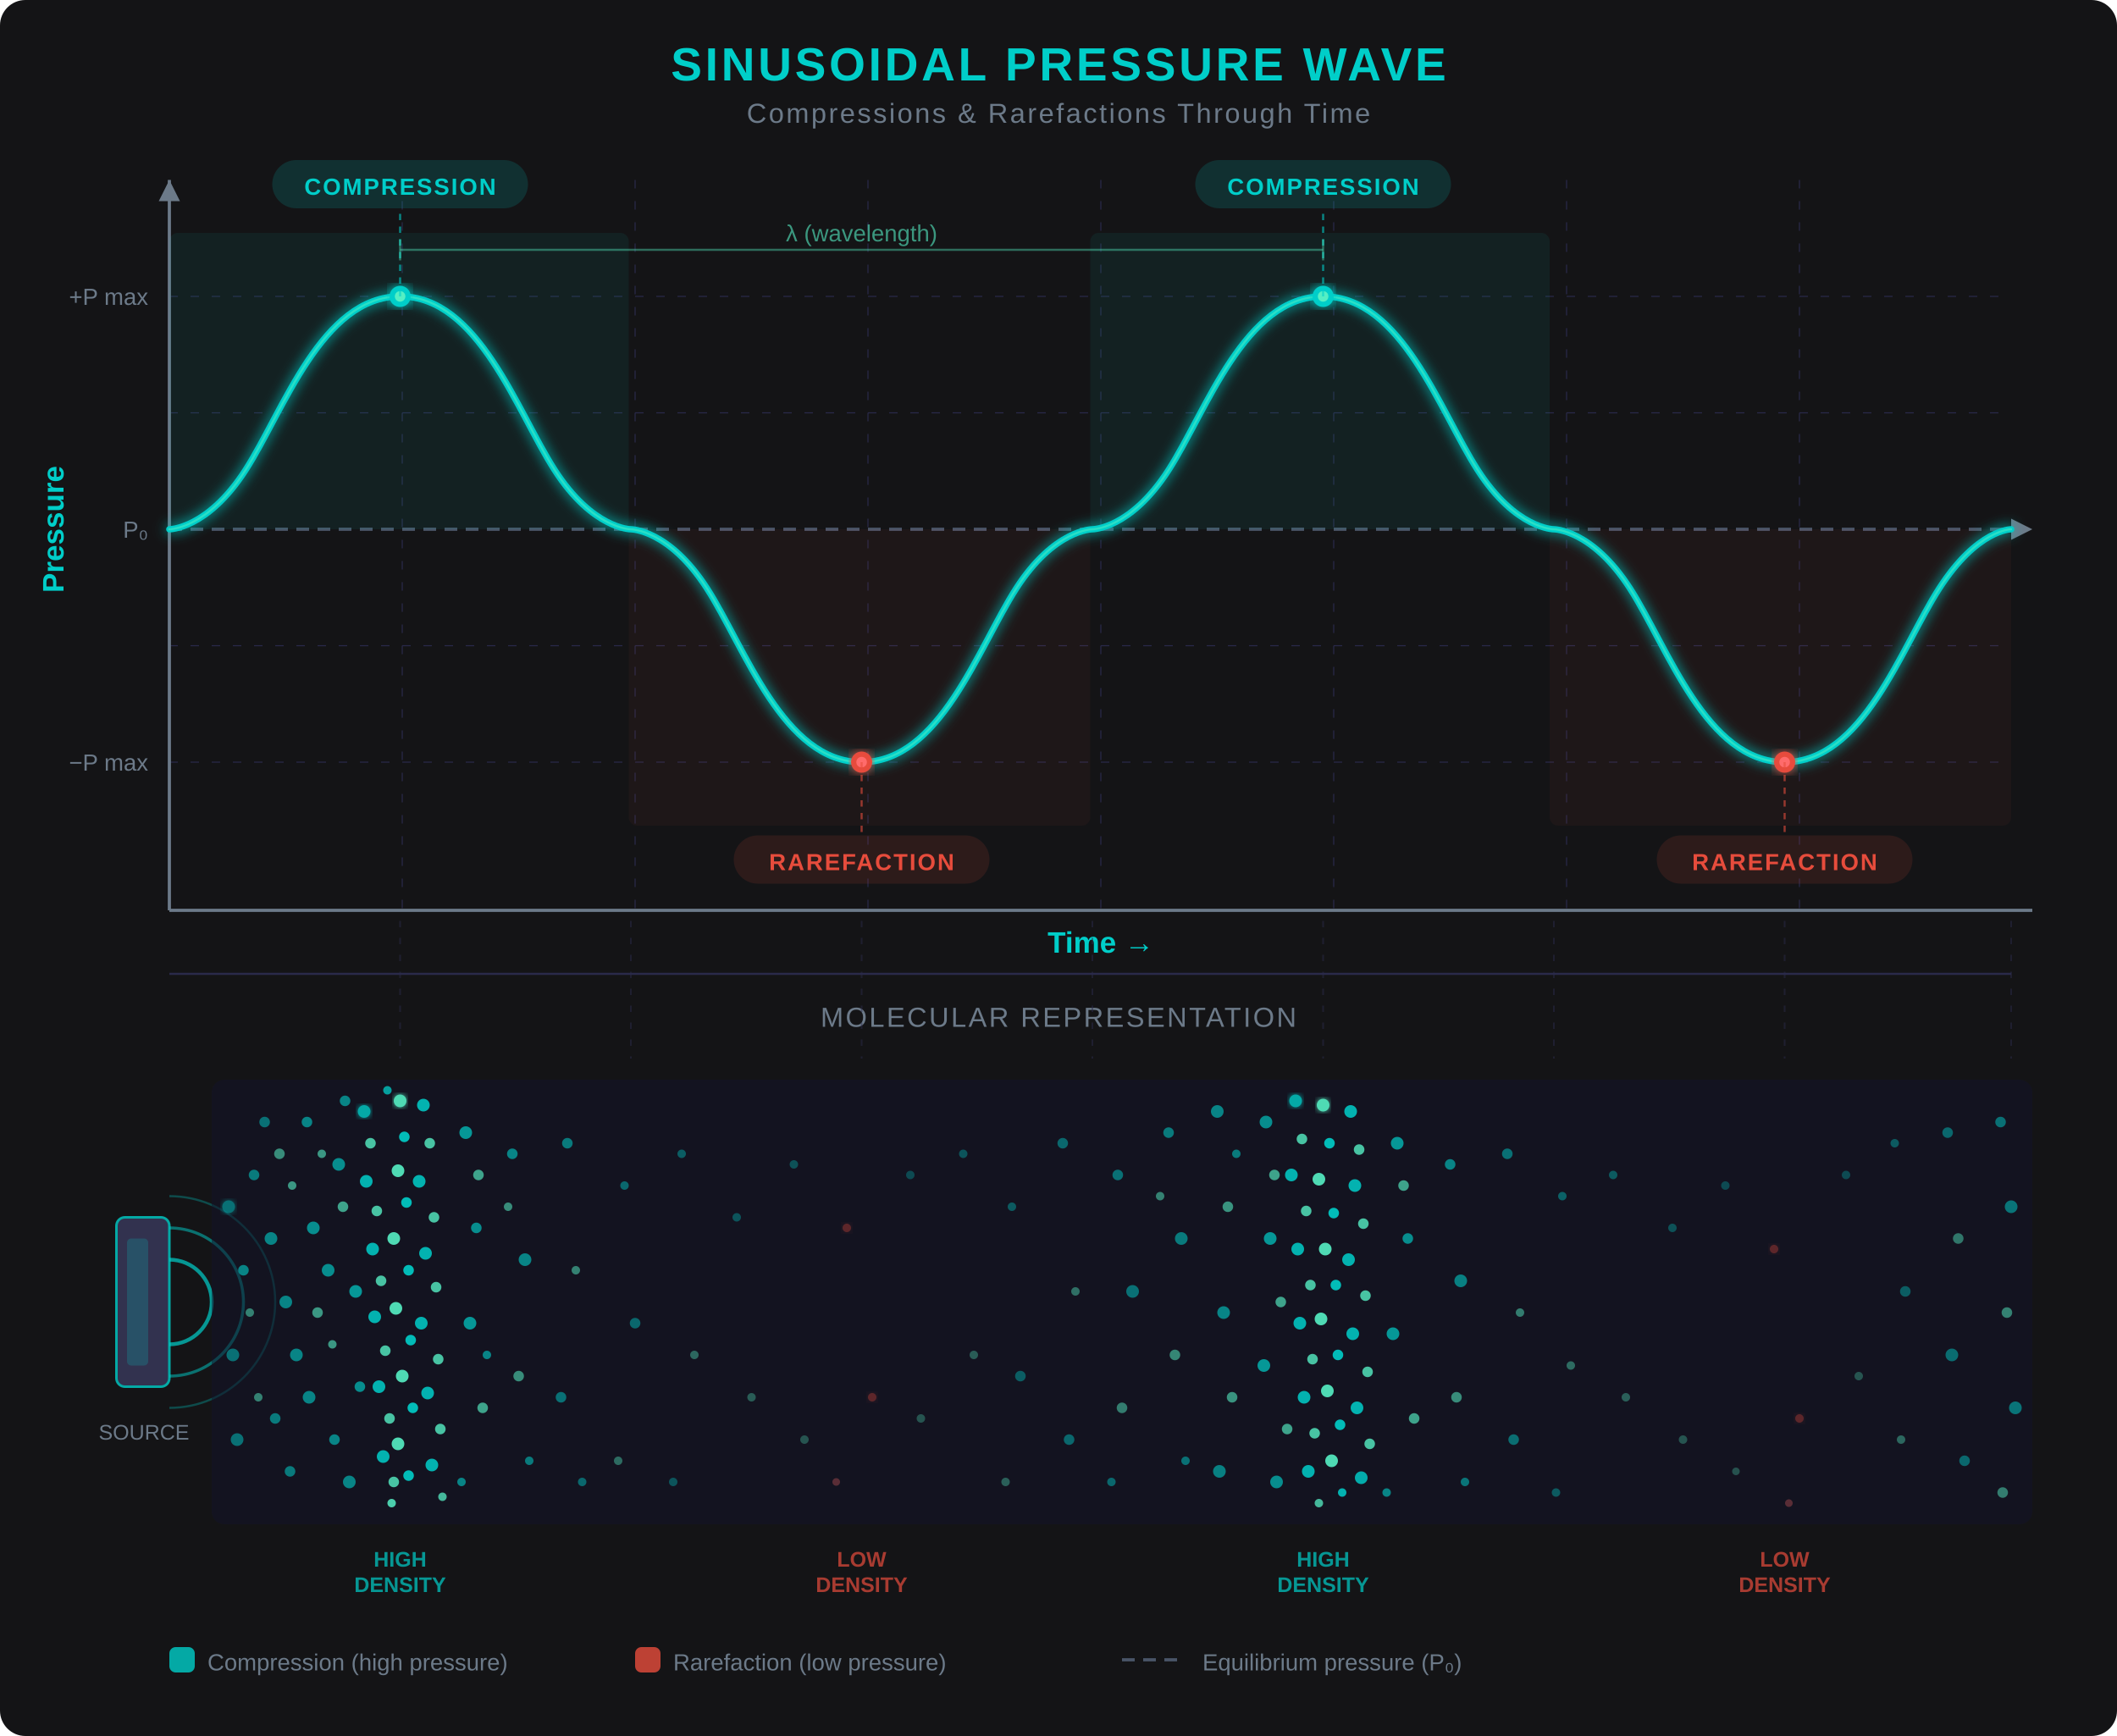
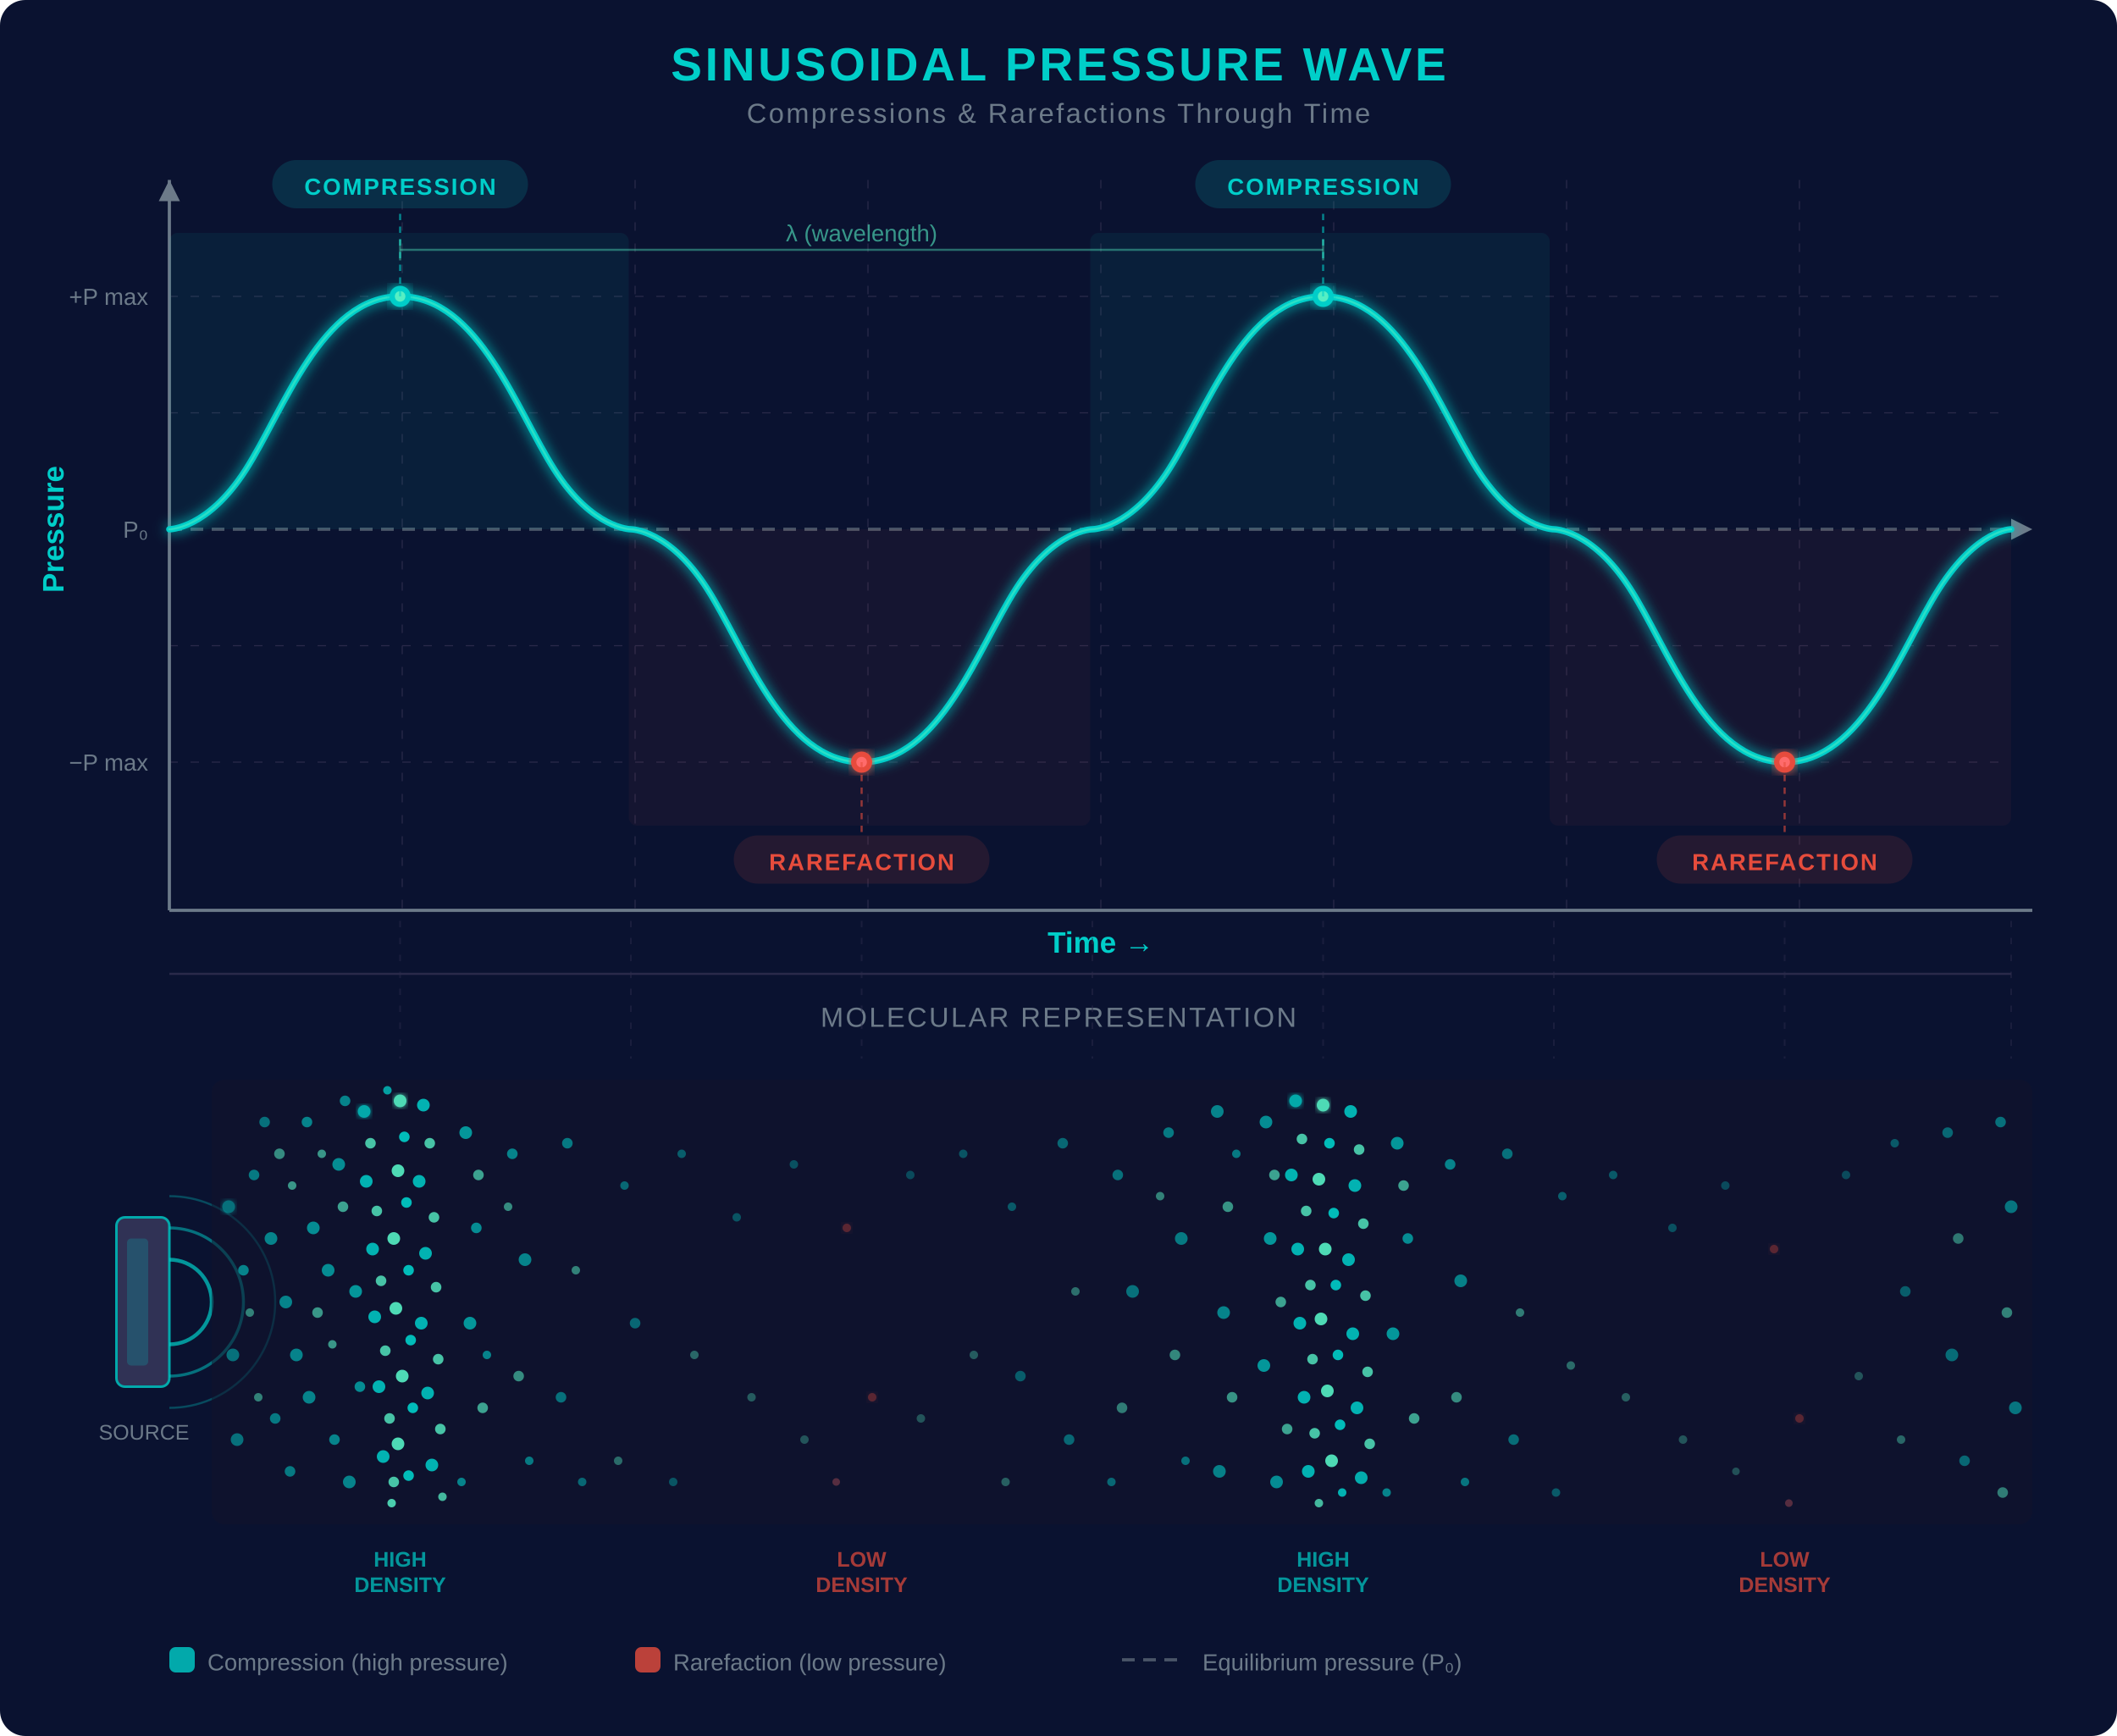
<svg xmlns="http://www.w3.org/2000/svg" viewBox="0 0 1000 820" width="1000" height="820">
  <defs>
    <linearGradient id="waveGrad" x1="0%" y1="0%" x2="100%" y2="0%">
      <stop offset="0%" stop-color="#00CEC9" stop-opacity="0.6" />
      <stop offset="50%" stop-color="#00B894" stop-opacity="1" />
      <stop offset="100%" stop-color="#00CEC9" stop-opacity="0.6" />
    </linearGradient>
    <filter id="glow">
      <feGaussianBlur stdDeviation="3" result="coloredBlur" />
      <feMerge>
        <feMergeNode in="coloredBlur" />
        <feMergeNode in="SourceGraphic" />
      </feMerge>
    </filter>
    <filter id="glowRed">
      <feGaussianBlur stdDeviation="2.5" result="coloredBlur" />
      <feMerge>
        <feMergeNode in="coloredBlur" />
        <feMergeNode in="SourceGraphic" />
      </feMerge>
    </filter>
    <filter id="glowSoft">
      <feGaussianBlur stdDeviation="1.5" result="coloredBlur" />
      <feMerge>
        <feMergeNode in="coloredBlur" />
        <feMergeNode in="SourceGraphic" />
      </feMerge>
    </filter>
    <linearGradient id="bgGrad" x1="0%" y1="0%" x2="0%" y2="100%">
-       <stop offset="0%" stop-color="#141416" />
-       <stop offset="100%" stop-color="#141416" />
+       <stop offset="0%" stop-color="#0a1230" />
+       <stop offset="100%" stop-color="#0a1230" />
    </linearGradient>
    <radialGradient id="particleGrad" cx="50%" cy="50%" r="50%">
      <stop offset="0%" stop-color="#55efc4" stop-opacity="0.9" />
      <stop offset="100%" stop-color="#00CEC9" stop-opacity="0.5" />
    </radialGradient>
    <radialGradient id="sourceGrad" cx="0%" cy="50%" r="100%">
      <stop offset="0%" stop-color="#00CEC9" stop-opacity="0.4" />
      <stop offset="100%" stop-color="#00CEC9" stop-opacity="0" />
    </radialGradient>
  </defs>
  <rect width="1000" height="820" fill="url(#bgGrad)" rx="12" />
  <text x="500" y="38" text-anchor="middle" fill="#00CEC9" font-family="Segoe UI, Arial, sans-serif" font-size="22" font-weight="bold" letter-spacing="1.5">SINUSOIDAL PRESSURE WAVE</text>
  <text x="500" y="58" text-anchor="middle" fill="#6c7a89" font-family="Segoe UI, Arial, sans-serif" font-size="13" letter-spacing="1">Compressions &amp; Rarefactions Through Time</text>
  <g stroke="#2a2a4a" stroke-width="0.5" stroke-dasharray="4,6">
    <line x1="80" y1="140" x2="950" y2="140" />
    <line x1="80" y1="195" x2="950" y2="195" />
    <line x1="80" y1="250" x2="950" y2="250" />
    <line x1="80" y1="305" x2="950" y2="305" />
    <line x1="80" y1="360" x2="950" y2="360" />
    <line x1="190" y1="85" x2="190" y2="430" />
    <line x1="300" y1="85" x2="300" y2="430" />
    <line x1="410" y1="85" x2="410" y2="430" />
    <line x1="520" y1="85" x2="520" y2="430" />
    <line x1="630" y1="85" x2="630" y2="430" />
    <line x1="740" y1="85" x2="740" y2="430" />
    <line x1="850" y1="85" x2="850" y2="430" />
  </g>
  <line x1="80" y1="250" x2="960" y2="250" stroke="#4a5568" stroke-width="1.5" stroke-dasharray="6,4" />
  <line x1="80" y1="85" x2="80" y2="430" stroke="#6c7a89" stroke-width="1.5" />
  <line x1="80" y1="430" x2="960" y2="430" stroke="#6c7a89" stroke-width="1.5" />
  <polygon points="960,250 950,245 950,255" fill="#6c7a89" />
  <polygon points="80,85 75,95 85,95" fill="#6c7a89" />
  <text x="30" y="250" text-anchor="middle" fill="#00CEC9" font-family="Segoe UI, Arial, sans-serif" font-size="14" font-weight="600" transform="rotate(-90, 30, 250)">Pressure</text>
  <text x="520" y="450" text-anchor="middle" fill="#00CEC9" font-family="Segoe UI, Arial, sans-serif" font-size="14" font-weight="600">Time →</text>
  <text x="70" y="144" text-anchor="end" fill="#6c7a89" font-family="Segoe UI, Arial, sans-serif" font-size="11">+P max</text>
  <text x="70" y="254" text-anchor="end" fill="#6c7a89" font-family="Segoe UI, Arial, sans-serif" font-size="11">P₀</text>
  <text x="70" y="364" text-anchor="end" fill="#6c7a89" font-family="Segoe UI, Arial, sans-serif" font-size="11">−P max</text>
  <g opacity="0.07">
    <rect x="80" y="110" width="217" height="140" rx="4" fill="#00CEC9" />
    <rect x="515" y="110" width="217" height="140" rx="4" fill="#00CEC9" />
  </g>
  <g opacity="0.05">
    <rect x="297" y="250" width="218" height="140" rx="4" fill="#E74C3C" />
    <rect x="732" y="250" width="218" height="140" rx="4" fill="#E74C3C" />
  </g>
  <path d="M 80 250            C 80 250, 98 250, 116 222            C 134 194, 152 140, 189 140            C 226 140, 244 194, 262 222            C 280 250, 298 250, 298 250            C 298 250, 316 250, 334 278            C 352 306, 370 360, 407 360            C 444 360, 462 306, 480 278            C 498 250, 516 250, 516 250            C 516 250, 534 250, 552 222            C 570 194, 588 140, 625 140            C 662 140, 680 194, 698 222            C 716 250, 734 250, 734 250            C 734 250, 752 250, 770 278            C 788 306, 806 360, 843 360            C 880 360, 898 306, 916 278            C 934 250, 950 250, 950 250" fill="none" stroke="#00CEC9" stroke-width="3" filter="url(#glow)" stroke-linecap="round" />
  <path d="M 80 250            C 80 250, 98 250, 116 222            C 134 194, 152 140, 189 140            C 226 140, 244 194, 262 222            C 280 250, 298 250, 298 250            C 298 250, 316 250, 334 278            C 352 306, 370 360, 407 360            C 444 360, 462 306, 480 278            C 498 250, 516 250, 516 250            C 516 250, 534 250, 552 222            C 570 194, 588 140, 625 140            C 662 140, 680 194, 698 222            C 716 250, 734 250, 734 250            C 734 250, 752 250, 770 278            C 788 306, 806 360, 843 360            C 880 360, 898 306, 916 278            C 934 250, 950 250, 950 250" fill="none" stroke="#55efc4" stroke-width="1" opacity="0.5" stroke-linecap="round" />
  <circle cx="189" cy="140" r="5" fill="#00CEC9" filter="url(#glow)" />
  <circle cx="189" cy="140" r="2.5" fill="#55efc4" />
  <circle cx="625" cy="140" r="5" fill="#00CEC9" filter="url(#glow)" />
  <circle cx="625" cy="140" r="2.5" fill="#55efc4" />
  <circle cx="407" cy="360" r="5" fill="#E74C3C" filter="url(#glowRed)" />
  <circle cx="407" cy="360" r="2.5" fill="#FF6B6B" />
  <circle cx="843" cy="360" r="5" fill="#E74C3C" filter="url(#glowRed)" />
  <circle cx="843" cy="360" r="2.5" fill="#FF6B6B" />
  <line x1="189" y1="140" x2="189" y2="98" stroke="#00CEC9" stroke-width="1" stroke-dasharray="3,3" opacity="0.6" />
  <rect x="129" y="76" width="120" height="22" rx="11" fill="#00CEC9" opacity="0.15" stroke="#00CEC9" stroke-width="0.8" />
  <text x="189" y="92" text-anchor="middle" fill="#00CEC9" font-family="Segoe UI, Arial, sans-serif" font-size="11" font-weight="bold" letter-spacing="0.8">COMPRESSION</text>
  <line x1="625" y1="140" x2="625" y2="98" stroke="#00CEC9" stroke-width="1" stroke-dasharray="3,3" opacity="0.6" />
  <rect x="565" y="76" width="120" height="22" rx="11" fill="#00CEC9" opacity="0.15" stroke="#00CEC9" stroke-width="0.8" />
  <text x="625" y="92" text-anchor="middle" fill="#00CEC9" font-family="Segoe UI, Arial, sans-serif" font-size="11" font-weight="bold" letter-spacing="0.8">COMPRESSION</text>
  <line x1="407" y1="360" x2="407" y2="395" stroke="#E74C3C" stroke-width="1" stroke-dasharray="3,3" opacity="0.6" />
  <rect x="347" y="395" width="120" height="22" rx="11" fill="#E74C3C" opacity="0.12" stroke="#E74C3C" stroke-width="0.8" />
  <text x="407" y="411" text-anchor="middle" fill="#E74C3C" font-family="Segoe UI, Arial, sans-serif" font-size="11" font-weight="bold" letter-spacing="0.8">RAREFACTION</text>
  <line x1="843" y1="360" x2="843" y2="395" stroke="#E74C3C" stroke-width="1" stroke-dasharray="3,3" opacity="0.6" />
  <rect x="783" y="395" width="120" height="22" rx="11" fill="#E74C3C" opacity="0.12" stroke="#E74C3C" stroke-width="0.8" />
  <text x="843" y="411" text-anchor="middle" fill="#E74C3C" font-family="Segoe UI, Arial, sans-serif" font-size="11" font-weight="bold" letter-spacing="0.8">RAREFACTION</text>
  <line x1="189" y1="118" x2="625" y2="118" stroke="#55efc4" stroke-width="1" opacity="0.4" />
  <line x1="189" y1="113" x2="189" y2="123" stroke="#55efc4" stroke-width="1" opacity="0.4" />
  <line x1="625" y1="113" x2="625" y2="123" stroke="#55efc4" stroke-width="1" opacity="0.4" />
  <text x="407" y="114" text-anchor="middle" fill="#55efc4" font-family="Segoe UI, Arial, sans-serif" font-size="11" opacity="0.6">λ (wavelength)</text>
  <line x1="80" y1="460" x2="950" y2="460" stroke="#2a2a4a" stroke-width="1" />
  <text x="500" y="485" text-anchor="middle" fill="#6c7a89" font-family="Segoe UI, Arial, sans-serif" font-size="13" letter-spacing="1">MOLECULAR REPRESENTATION</text>
  <g stroke="#2a2a4a" stroke-width="0.8" stroke-dasharray="3,5" opacity="0.5">
    <line x1="189" y1="435" x2="189" y2="500" />
    <line x1="298" y1="435" x2="298" y2="500" />
    <line x1="407" y1="435" x2="407" y2="500" />
    <line x1="516" y1="435" x2="516" y2="500" />
    <line x1="625" y1="435" x2="625" y2="500" />
    <line x1="734" y1="435" x2="734" y2="500" />
    <line x1="843" y1="435" x2="843" y2="500" />
    <line x1="950" y1="435" x2="950" y2="500" />
  </g>
  <g transform="translate(80, 615)">
    <rect x="-25" y="-40" width="25" height="80" rx="4" fill="#3a3a5e" stroke="#00CEC9" stroke-width="1.2" opacity="0.8" />
    <rect x="-20" y="-30" width="10" height="60" rx="2" fill="#00CEC9" opacity="0.2" />
    <path d="M 0,-20 A 20,20 0 0,1 0,20" fill="none" stroke="#00CEC9" stroke-width="1.8" opacity="0.7" />
    <path d="M 0,-35 A 35,35 0 0,1 0,35" fill="none" stroke="#00CEC9" stroke-width="1.4" opacity="0.5" />
    <path d="M 0,-50 A 50,50 0 0,1 0,50" fill="none" stroke="#00CEC9" stroke-width="1" opacity="0.3" />
    <text x="-12" y="65" text-anchor="middle" fill="#6c7a89" font-family="Segoe UI, Arial, sans-serif" font-size="10">SOURCE</text>
  </g>
  <rect x="100" y="510" width="860" height="210" rx="6" fill="#12122a" opacity="0.5" />
  <circle cx="108" cy="570" r="3" fill="#00CEC9" opacity="0.5" filter="url(#glowSoft)" />
  <circle cx="115" cy="600" r="2.5" fill="#00CEC9" opacity="0.6" />
  <circle cx="110" cy="640" r="3" fill="#00CEC9" opacity="0.5" />
  <circle cx="120" cy="555" r="2.5" fill="#00CEC9" opacity="0.55" />
  <circle cx="118" cy="620" r="2" fill="#55efc4" opacity="0.5" />
  <circle cx="112" cy="680" r="3" fill="#00CEC9" opacity="0.5" />
  <circle cx="125" cy="530" r="2.5" fill="#00CEC9" opacity="0.5" />
  <circle cx="122" cy="660" r="2" fill="#55efc4" opacity="0.5" />
  <circle cx="128" cy="585" r="3" fill="#00CEC9" opacity="0.6" />
  <circle cx="132" cy="545" r="2.5" fill="#55efc4" opacity="0.55" />
  <circle cx="135" cy="615" r="3" fill="#00CEC9" opacity="0.6" />
  <circle cx="130" cy="670" r="2.5" fill="#00CEC9" opacity="0.55" />
  <circle cx="138" cy="560" r="2" fill="#55efc4" opacity="0.6" />
  <circle cx="140" cy="640" r="3" fill="#00CEC9" opacity="0.6" />
  <circle cx="137" cy="695" r="2.5" fill="#00CEC9" opacity="0.55" />
  <circle cx="145" cy="530" r="2.5" fill="#00CEC9" opacity="0.6" />
  <circle cx="148" cy="580" r="3" fill="#00CEC9" opacity="0.65" />
  <circle cx="150" cy="620" r="2.5" fill="#55efc4" opacity="0.6" />
  <circle cx="146" cy="660" r="3" fill="#00CEC9" opacity="0.6" />
  <circle cx="152" cy="545" r="2" fill="#55efc4" opacity="0.6" />
  <circle cx="155" cy="600" r="3" fill="#00CEC9" opacity="0.65" />
  <circle cx="158" cy="680" r="2.5" fill="#00CEC9" opacity="0.6" />
  <circle cx="160" cy="550" r="3" fill="#00CEC9" opacity="0.65" />
  <circle cx="157" cy="635" r="2" fill="#55efc4" opacity="0.6" />
  <circle cx="163" cy="520" r="2.5" fill="#00CEC9" opacity="0.6" />
  <circle cx="165" cy="700" r="3" fill="#00CEC9" opacity="0.6" />
  <circle cx="162" cy="570" r="2.5" fill="#55efc4" opacity="0.65" />
  <circle cx="168" cy="610" r="3" fill="#00CEC9" opacity="0.7" />
  <circle cx="170" cy="655" r="2.5" fill="#00CEC9" opacity="0.65" />
  <circle cx="172" cy="525" r="3" fill="#00CEC9" opacity="0.8" filter="url(#glowSoft)" />
  <circle cx="175" cy="540" r="2.5" fill="#55efc4" opacity="0.8" />
  <circle cx="173" cy="558" r="3" fill="#00CEC9" opacity="0.85" />
  <circle cx="178" cy="572" r="2.5" fill="#55efc4" opacity="0.8" />
  <circle cx="176" cy="590" r="3" fill="#00CEC9" opacity="0.85" />
  <circle cx="180" cy="605" r="2.5" fill="#55efc4" opacity="0.8" />
  <circle cx="177" cy="622" r="3" fill="#00CEC9" opacity="0.85" />
  <circle cx="182" cy="638" r="2.5" fill="#55efc4" opacity="0.8" />
  <circle cx="179" cy="655" r="3" fill="#00CEC9" opacity="0.85" />
  <circle cx="184" cy="670" r="2.5" fill="#55efc4" opacity="0.8" />
  <circle cx="181" cy="688" r="3" fill="#00CEC9" opacity="0.85" />
  <circle cx="186" cy="700" r="2.5" fill="#55efc4" opacity="0.8" />
  <circle cx="183" cy="515" r="2" fill="#00CEC9" opacity="0.75" />
  <circle cx="189" cy="520" r="3" fill="#55efc4" opacity="0.9" filter="url(#glowSoft)" />
  <circle cx="191" cy="537" r="2.5" fill="#00CEC9" opacity="0.9" />
  <circle cx="188" cy="553" r="3" fill="#55efc4" opacity="0.9" />
  <circle cx="192" cy="568" r="2.5" fill="#00CEC9" opacity="0.9" />
  <circle cx="186" cy="585" r="3" fill="#55efc4" opacity="0.9" />
  <circle cx="193" cy="600" r="2.5" fill="#00CEC9" opacity="0.9" />
  <circle cx="187" cy="618" r="3" fill="#55efc4" opacity="0.9" />
  <circle cx="194" cy="633" r="2.5" fill="#00CEC9" opacity="0.9" />
  <circle cx="190" cy="650" r="3" fill="#55efc4" opacity="0.9" />
  <circle cx="195" cy="665" r="2.5" fill="#00CEC9" opacity="0.9" />
  <circle cx="188" cy="682" r="3" fill="#55efc4" opacity="0.9" />
  <circle cx="193" cy="697" r="2.5" fill="#00CEC9" opacity="0.9" />
  <circle cx="185" cy="710" r="2" fill="#55efc4" opacity="0.85" />
  <circle cx="200" cy="522" r="3" fill="#00CEC9" opacity="0.85" />
  <circle cx="203" cy="540" r="2.5" fill="#55efc4" opacity="0.8" />
  <circle cx="198" cy="558" r="3" fill="#00CEC9" opacity="0.85" />
  <circle cx="205" cy="575" r="2.5" fill="#55efc4" opacity="0.8" />
  <circle cx="201" cy="592" r="3" fill="#00CEC9" opacity="0.85" />
  <circle cx="206" cy="608" r="2.5" fill="#55efc4" opacity="0.8" />
  <circle cx="199" cy="625" r="3" fill="#00CEC9" opacity="0.85" />
  <circle cx="207" cy="642" r="2.5" fill="#55efc4" opacity="0.8" />
  <circle cx="202" cy="658" r="3" fill="#00CEC9" opacity="0.85" />
  <circle cx="208" cy="675" r="2.5" fill="#55efc4" opacity="0.8" />
  <circle cx="204" cy="692" r="3" fill="#00CEC9" opacity="0.85" />
  <circle cx="209" cy="707" r="2" fill="#55efc4" opacity="0.75" />
  <circle cx="220" cy="535" r="3" fill="#00CEC9" opacity="0.7" />
  <circle cx="225" cy="580" r="2.5" fill="#00CEC9" opacity="0.65" />
  <circle cx="222" cy="625" r="3" fill="#00CEC9" opacity="0.7" />
  <circle cx="228" cy="665" r="2.5" fill="#55efc4" opacity="0.65" />
  <circle cx="218" cy="700" r="2" fill="#00CEC9" opacity="0.6" />
  <circle cx="226" cy="555" r="2.5" fill="#55efc4" opacity="0.65" />
  <circle cx="230" cy="640" r="2" fill="#00CEC9" opacity="0.6" />
  <circle cx="242" cy="545" r="2.5" fill="#00CEC9" opacity="0.6" />
  <circle cx="248" cy="595" r="3" fill="#00CEC9" opacity="0.6" />
  <circle cx="245" cy="650" r="2.5" fill="#55efc4" opacity="0.55" />
  <circle cx="250" cy="690" r="2" fill="#00CEC9" opacity="0.55" />
  <circle cx="240" cy="570" r="2" fill="#55efc4" opacity="0.55" />
  <circle cx="268" cy="540" r="2.5" fill="#00CEC9" opacity="0.55" />
  <circle cx="272" cy="600" r="2" fill="#55efc4" opacity="0.5" />
  <circle cx="265" cy="660" r="2.5" fill="#00CEC9" opacity="0.5" />
  <circle cx="275" cy="700" r="2" fill="#00CEC9" opacity="0.45" />
  <circle cx="295" cy="560" r="2" fill="#00CEC9" opacity="0.45" />
  <circle cx="300" cy="625" r="2.5" fill="#00CEC9" opacity="0.45" />
  <circle cx="292" cy="690" r="2" fill="#55efc4" opacity="0.4" />
  <circle cx="322" cy="545" r="2" fill="#00CEC9" opacity="0.4" />
  <circle cx="328" cy="640" r="2" fill="#55efc4" opacity="0.38" />
  <circle cx="318" cy="700" r="2" fill="#00CEC9" opacity="0.35" />
  <circle cx="348" cy="575" r="2" fill="#00CEC9" opacity="0.35" />
  <circle cx="355" cy="660" r="2" fill="#55efc4" opacity="0.33" />
  <circle cx="375" cy="550" r="2" fill="#00CEC9" opacity="0.33" />
  <circle cx="380" cy="680" r="2" fill="#55efc4" opacity="0.3" />
  <circle cx="400" cy="580" r="2" fill="#E74C3C" opacity="0.35" filter="url(#glowRed)" />
  <circle cx="412" cy="660" r="2" fill="#E74C3C" opacity="0.35" filter="url(#glowRed)" />
  <circle cx="395" cy="700" r="1.8" fill="#FF6B6B" opacity="0.3" />
  <circle cx="430" cy="555" r="2" fill="#00CEC9" opacity="0.3" />
  <circle cx="435" cy="670" r="2" fill="#55efc4" opacity="0.3" />
  <circle cx="455" cy="545" r="2" fill="#00CEC9" opacity="0.35" />
  <circle cx="460" cy="640" r="2" fill="#55efc4" opacity="0.33" />
  <circle cx="478" cy="570" r="2" fill="#00CEC9" opacity="0.38" />
  <circle cx="482" cy="650" r="2.5" fill="#00CEC9" opacity="0.4" />
  <circle cx="475" cy="700" r="2" fill="#55efc4" opacity="0.35" />
  <circle cx="502" cy="540" r="2.5" fill="#00CEC9" opacity="0.45" />
  <circle cx="508" cy="610" r="2" fill="#55efc4" opacity="0.42" />
  <circle cx="505" cy="680" r="2.5" fill="#00CEC9" opacity="0.45" />
  <circle cx="528" cy="555" r="2.5" fill="#00CEC9" opacity="0.5" />
  <circle cx="535" cy="610" r="3" fill="#00CEC9" opacity="0.5" />
  <circle cx="530" cy="665" r="2.5" fill="#55efc4" opacity="0.48" />
  <circle cx="525" cy="700" r="2" fill="#00CEC9" opacity="0.45" />
  <circle cx="552" cy="535" r="2.5" fill="#00CEC9" opacity="0.55" />
  <circle cx="558" cy="585" r="3" fill="#00CEC9" opacity="0.55" />
  <circle cx="555" cy="640" r="2.5" fill="#55efc4" opacity="0.52" />
  <circle cx="560" cy="690" r="2" fill="#00CEC9" opacity="0.5" />
  <circle cx="548" cy="565" r="2" fill="#55efc4" opacity="0.5" />
  <circle cx="575" cy="525" r="3" fill="#00CEC9" opacity="0.6" />
  <circle cx="580" cy="570" r="2.5" fill="#55efc4" opacity="0.58" />
  <circle cx="578" cy="620" r="3" fill="#00CEC9" opacity="0.6" />
  <circle cx="582" cy="660" r="2.5" fill="#55efc4" opacity="0.58" />
  <circle cx="576" cy="695" r="3" fill="#00CEC9" opacity="0.58" />
  <circle cx="584" cy="545" r="2" fill="#00CEC9" opacity="0.55" />
  <circle cx="598" cy="530" r="3" fill="#00CEC9" opacity="0.65" />
  <circle cx="602" cy="555" r="2.5" fill="#55efc4" opacity="0.65" />
  <circle cx="600" cy="585" r="3" fill="#00CEC9" opacity="0.7" />
  <circle cx="605" cy="615" r="2.5" fill="#55efc4" opacity="0.65" />
  <circle cx="597" cy="645" r="3" fill="#00CEC9" opacity="0.7" />
  <circle cx="608" cy="675" r="2.5" fill="#55efc4" opacity="0.65" />
  <circle cx="603" cy="700" r="3" fill="#00CEC9" opacity="0.65" />
  <circle cx="612" cy="520" r="3" fill="#00CEC9" opacity="0.8" filter="url(#glowSoft)" />
  <circle cx="615" cy="538" r="2.5" fill="#55efc4" opacity="0.8" />
  <circle cx="610" cy="555" r="3" fill="#00CEC9" opacity="0.85" />
  <circle cx="617" cy="572" r="2.5" fill="#55efc4" opacity="0.8" />
  <circle cx="613" cy="590" r="3" fill="#00CEC9" opacity="0.85" />
  <circle cx="619" cy="607" r="2.5" fill="#55efc4" opacity="0.8" />
  <circle cx="614" cy="625" r="3" fill="#00CEC9" opacity="0.85" />
  <circle cx="620" cy="642" r="2.5" fill="#55efc4" opacity="0.8" />
  <circle cx="616" cy="660" r="3" fill="#00CEC9" opacity="0.85" />
  <circle cx="621" cy="677" r="2.5" fill="#55efc4" opacity="0.8" />
  <circle cx="618" cy="695" r="3" fill="#00CEC9" opacity="0.85" />
  <circle cx="623" cy="710" r="2" fill="#55efc4" opacity="0.75" />
  <circle cx="625" cy="522" r="3" fill="#55efc4" opacity="0.9" filter="url(#glowSoft)" />
  <circle cx="628" cy="540" r="2.5" fill="#00CEC9" opacity="0.9" />
  <circle cx="623" cy="557" r="3" fill="#55efc4" opacity="0.9" />
  <circle cx="630" cy="573" r="2.5" fill="#00CEC9" opacity="0.9" />
  <circle cx="626" cy="590" r="3" fill="#55efc4" opacity="0.9" />
  <circle cx="631" cy="607" r="2.5" fill="#00CEC9" opacity="0.9" />
  <circle cx="624" cy="623" r="3" fill="#55efc4" opacity="0.9" />
  <circle cx="632" cy="640" r="2.5" fill="#00CEC9" opacity="0.9" />
  <circle cx="627" cy="657" r="3" fill="#55efc4" opacity="0.9" />
  <circle cx="633" cy="673" r="2.5" fill="#00CEC9" opacity="0.9" />
  <circle cx="629" cy="690" r="3" fill="#55efc4" opacity="0.9" />
  <circle cx="634" cy="705" r="2" fill="#00CEC9" opacity="0.85" />
  <circle cx="638" cy="525" r="3" fill="#00CEC9" opacity="0.85" />
  <circle cx="642" cy="543" r="2.5" fill="#55efc4" opacity="0.8" />
  <circle cx="640" cy="560" r="3" fill="#00CEC9" opacity="0.85" />
  <circle cx="644" cy="578" r="2.5" fill="#55efc4" opacity="0.8" />
  <circle cx="637" cy="595" r="3" fill="#00CEC9" opacity="0.85" />
  <circle cx="645" cy="612" r="2.5" fill="#55efc4" opacity="0.8" />
  <circle cx="639" cy="630" r="3" fill="#00CEC9" opacity="0.85" />
  <circle cx="646" cy="648" r="2.5" fill="#55efc4" opacity="0.8" />
  <circle cx="641" cy="665" r="3" fill="#00CEC9" opacity="0.85" />
  <circle cx="647" cy="682" r="2.5" fill="#55efc4" opacity="0.8" />
  <circle cx="643" cy="698" r="3" fill="#00CEC9" opacity="0.82" />
  <circle cx="660" cy="540" r="3" fill="#00CEC9" opacity="0.7" />
  <circle cx="665" cy="585" r="2.5" fill="#00CEC9" opacity="0.65" />
  <circle cx="658" cy="630" r="3" fill="#00CEC9" opacity="0.7" />
  <circle cx="668" cy="670" r="2.5" fill="#55efc4" opacity="0.65" />
  <circle cx="655" cy="705" r="2" fill="#00CEC9" opacity="0.6" />
  <circle cx="663" cy="560" r="2.5" fill="#55efc4" opacity="0.65" />
  <circle cx="685" cy="550" r="2.5" fill="#00CEC9" opacity="0.6" />
  <circle cx="690" cy="605" r="3" fill="#00CEC9" opacity="0.58" />
  <circle cx="688" cy="660" r="2.5" fill="#55efc4" opacity="0.55" />
  <circle cx="692" cy="700" r="2" fill="#00CEC9" opacity="0.52" />
  <circle cx="712" cy="545" r="2.5" fill="#00CEC9" opacity="0.5" />
  <circle cx="718" cy="620" r="2" fill="#55efc4" opacity="0.48" />
  <circle cx="715" cy="680" r="2.5" fill="#00CEC9" opacity="0.48" />
  <circle cx="738" cy="565" r="2" fill="#00CEC9" opacity="0.42" />
  <circle cx="742" cy="645" r="2" fill="#55efc4" opacity="0.4" />
  <circle cx="735" cy="705" r="2" fill="#00CEC9" opacity="0.38" />
  <circle cx="762" cy="555" r="2" fill="#00CEC9" opacity="0.38" />
  <circle cx="768" cy="660" r="2" fill="#55efc4" opacity="0.35" />
  <circle cx="790" cy="580" r="2" fill="#00CEC9" opacity="0.33" />
  <circle cx="795" cy="680" r="2" fill="#55efc4" opacity="0.3" />
  <circle cx="815" cy="560" r="2" fill="#00CEC9" opacity="0.3" />
  <circle cx="820" cy="695" r="1.8" fill="#55efc4" opacity="0.28" />
  <circle cx="838" cy="590" r="2" fill="#E74C3C" opacity="0.35" filter="url(#glowRed)" />
  <circle cx="850" cy="670" r="2" fill="#E74C3C" opacity="0.35" filter="url(#glowRed)" />
  <circle cx="845" cy="710" r="1.8" fill="#FF6B6B" opacity="0.3" />
  <circle cx="872" cy="555" r="2" fill="#00CEC9" opacity="0.3" />
  <circle cx="878" cy="650" r="2" fill="#55efc4" opacity="0.3" />
  <circle cx="895" cy="540" r="2" fill="#00CEC9" opacity="0.38" />
  <circle cx="900" cy="610" r="2.5" fill="#00CEC9" opacity="0.4" />
  <circle cx="898" cy="680" r="2" fill="#55efc4" opacity="0.38" />
  <circle cx="920" cy="535" r="2.5" fill="#00CEC9" opacity="0.45" />
  <circle cx="925" cy="585" r="2.5" fill="#55efc4" opacity="0.45" />
  <circle cx="922" cy="640" r="3" fill="#00CEC9" opacity="0.48" />
  <circle cx="928" cy="690" r="2.5" fill="#00CEC9" opacity="0.45" />
  <circle cx="945" cy="530" r="2.5" fill="#00CEC9" opacity="0.5" />
  <circle cx="950" cy="570" r="3" fill="#00CEC9" opacity="0.52" />
  <circle cx="948" cy="620" r="2.5" fill="#55efc4" opacity="0.5" />
  <circle cx="952" cy="665" r="3" fill="#00CEC9" opacity="0.52" />
  <circle cx="946" cy="705" r="2.5" fill="#55efc4" opacity="0.48" />
  <text x="189" y="740" text-anchor="middle" fill="#00CEC9" font-family="Segoe UI, Arial, sans-serif" font-size="10" font-weight="bold" opacity="0.7">HIGH</text>
  <text x="189" y="752" text-anchor="middle" fill="#00CEC9" font-family="Segoe UI, Arial, sans-serif" font-size="10" font-weight="bold" opacity="0.7">DENSITY</text>
  <text x="407" y="740" text-anchor="middle" fill="#E74C3C" font-family="Segoe UI, Arial, sans-serif" font-size="10" font-weight="bold" opacity="0.7">LOW</text>
  <text x="407" y="752" text-anchor="middle" fill="#E74C3C" font-family="Segoe UI, Arial, sans-serif" font-size="10" font-weight="bold" opacity="0.7">DENSITY</text>
  <text x="625" y="740" text-anchor="middle" fill="#00CEC9" font-family="Segoe UI, Arial, sans-serif" font-size="10" font-weight="bold" opacity="0.7">HIGH</text>
  <text x="625" y="752" text-anchor="middle" fill="#00CEC9" font-family="Segoe UI, Arial, sans-serif" font-size="10" font-weight="bold" opacity="0.7">DENSITY</text>
  <text x="843" y="740" text-anchor="middle" fill="#E74C3C" font-family="Segoe UI, Arial, sans-serif" font-size="10" font-weight="bold" opacity="0.7">LOW</text>
  <text x="843" y="752" text-anchor="middle" fill="#E74C3C" font-family="Segoe UI, Arial, sans-serif" font-size="10" font-weight="bold" opacity="0.7">DENSITY</text>
  <rect x="80" y="778" width="12" height="12" rx="3" fill="#00CEC9" opacity="0.8" />
  <text x="98" y="789" fill="#6c7a89" font-family="Segoe UI, Arial, sans-serif" font-size="11">Compression (high pressure)</text>
  <rect x="300" y="778" width="12" height="12" rx="3" fill="#E74C3C" opacity="0.8" />
  <text x="318" y="789" fill="#6c7a89" font-family="Segoe UI, Arial, sans-serif" font-size="11">Rarefaction (low pressure)</text>
  <line x1="530" y1="784" x2="560" y2="784" stroke="#4a5568" stroke-width="1.5" stroke-dasharray="6,4" />
  <text x="568" y="789" fill="#6c7a89" font-family="Segoe UI, Arial, sans-serif" font-size="11">Equilibrium pressure (P₀)</text>
</svg>
